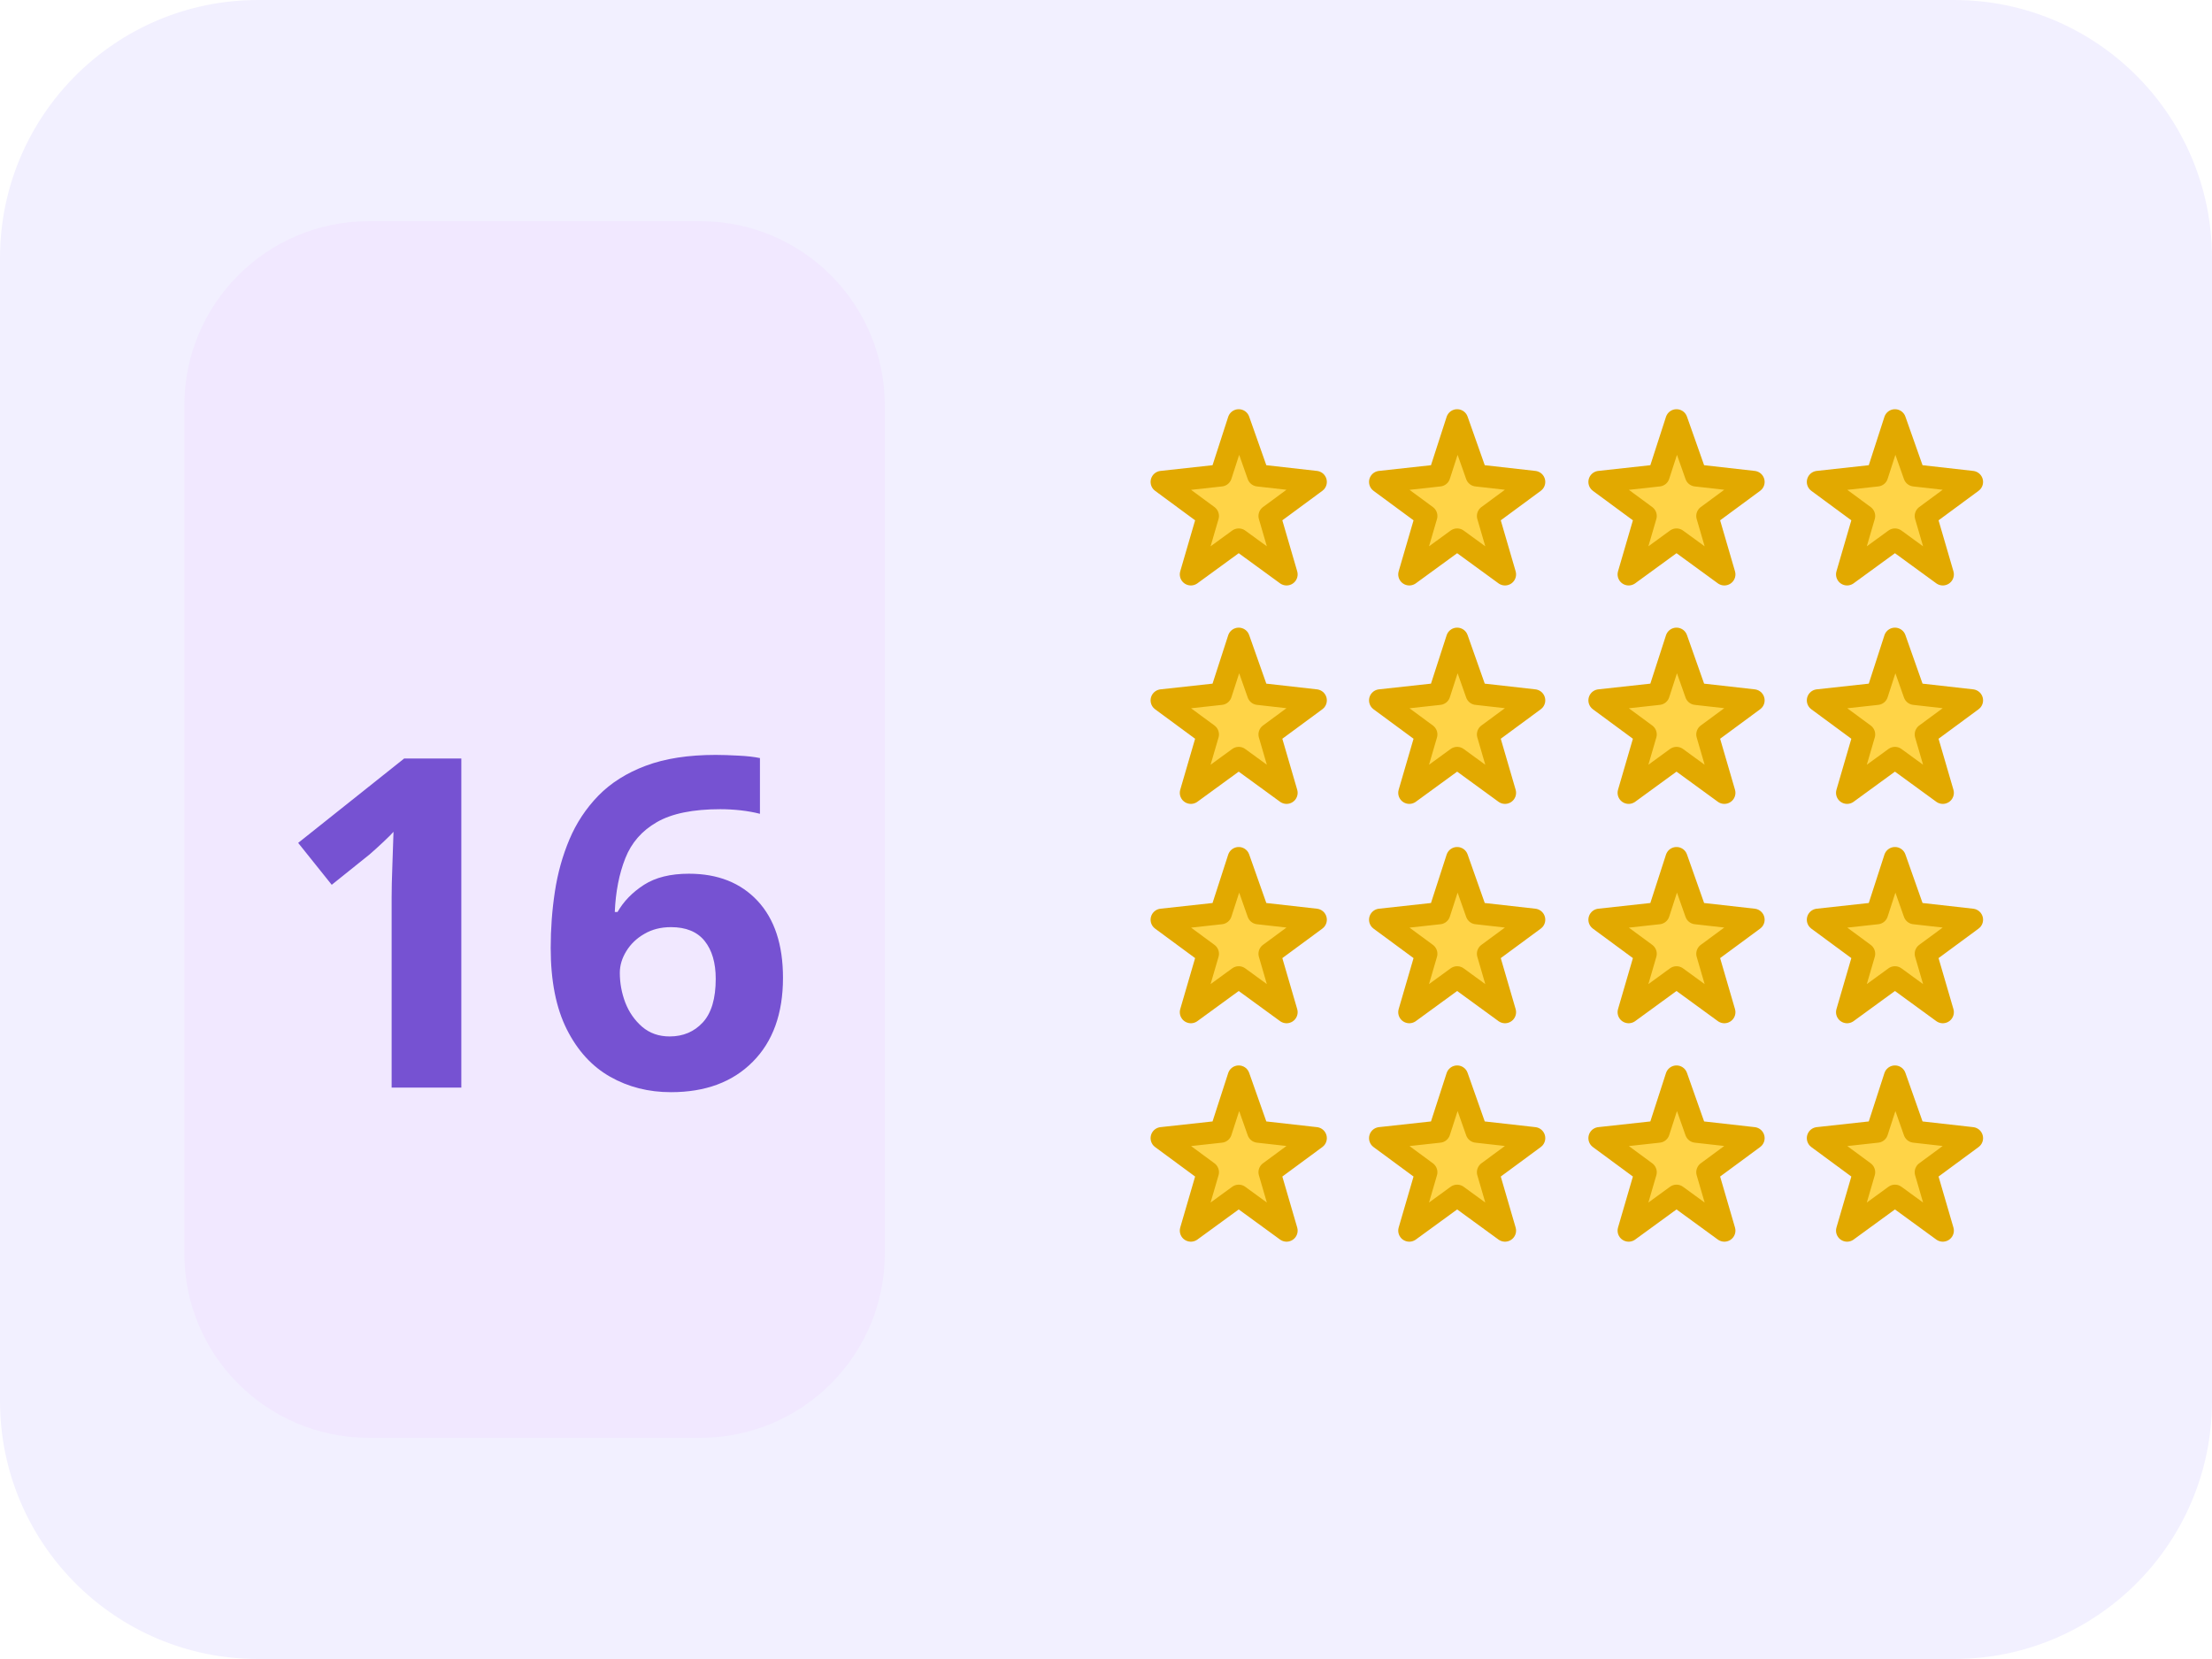
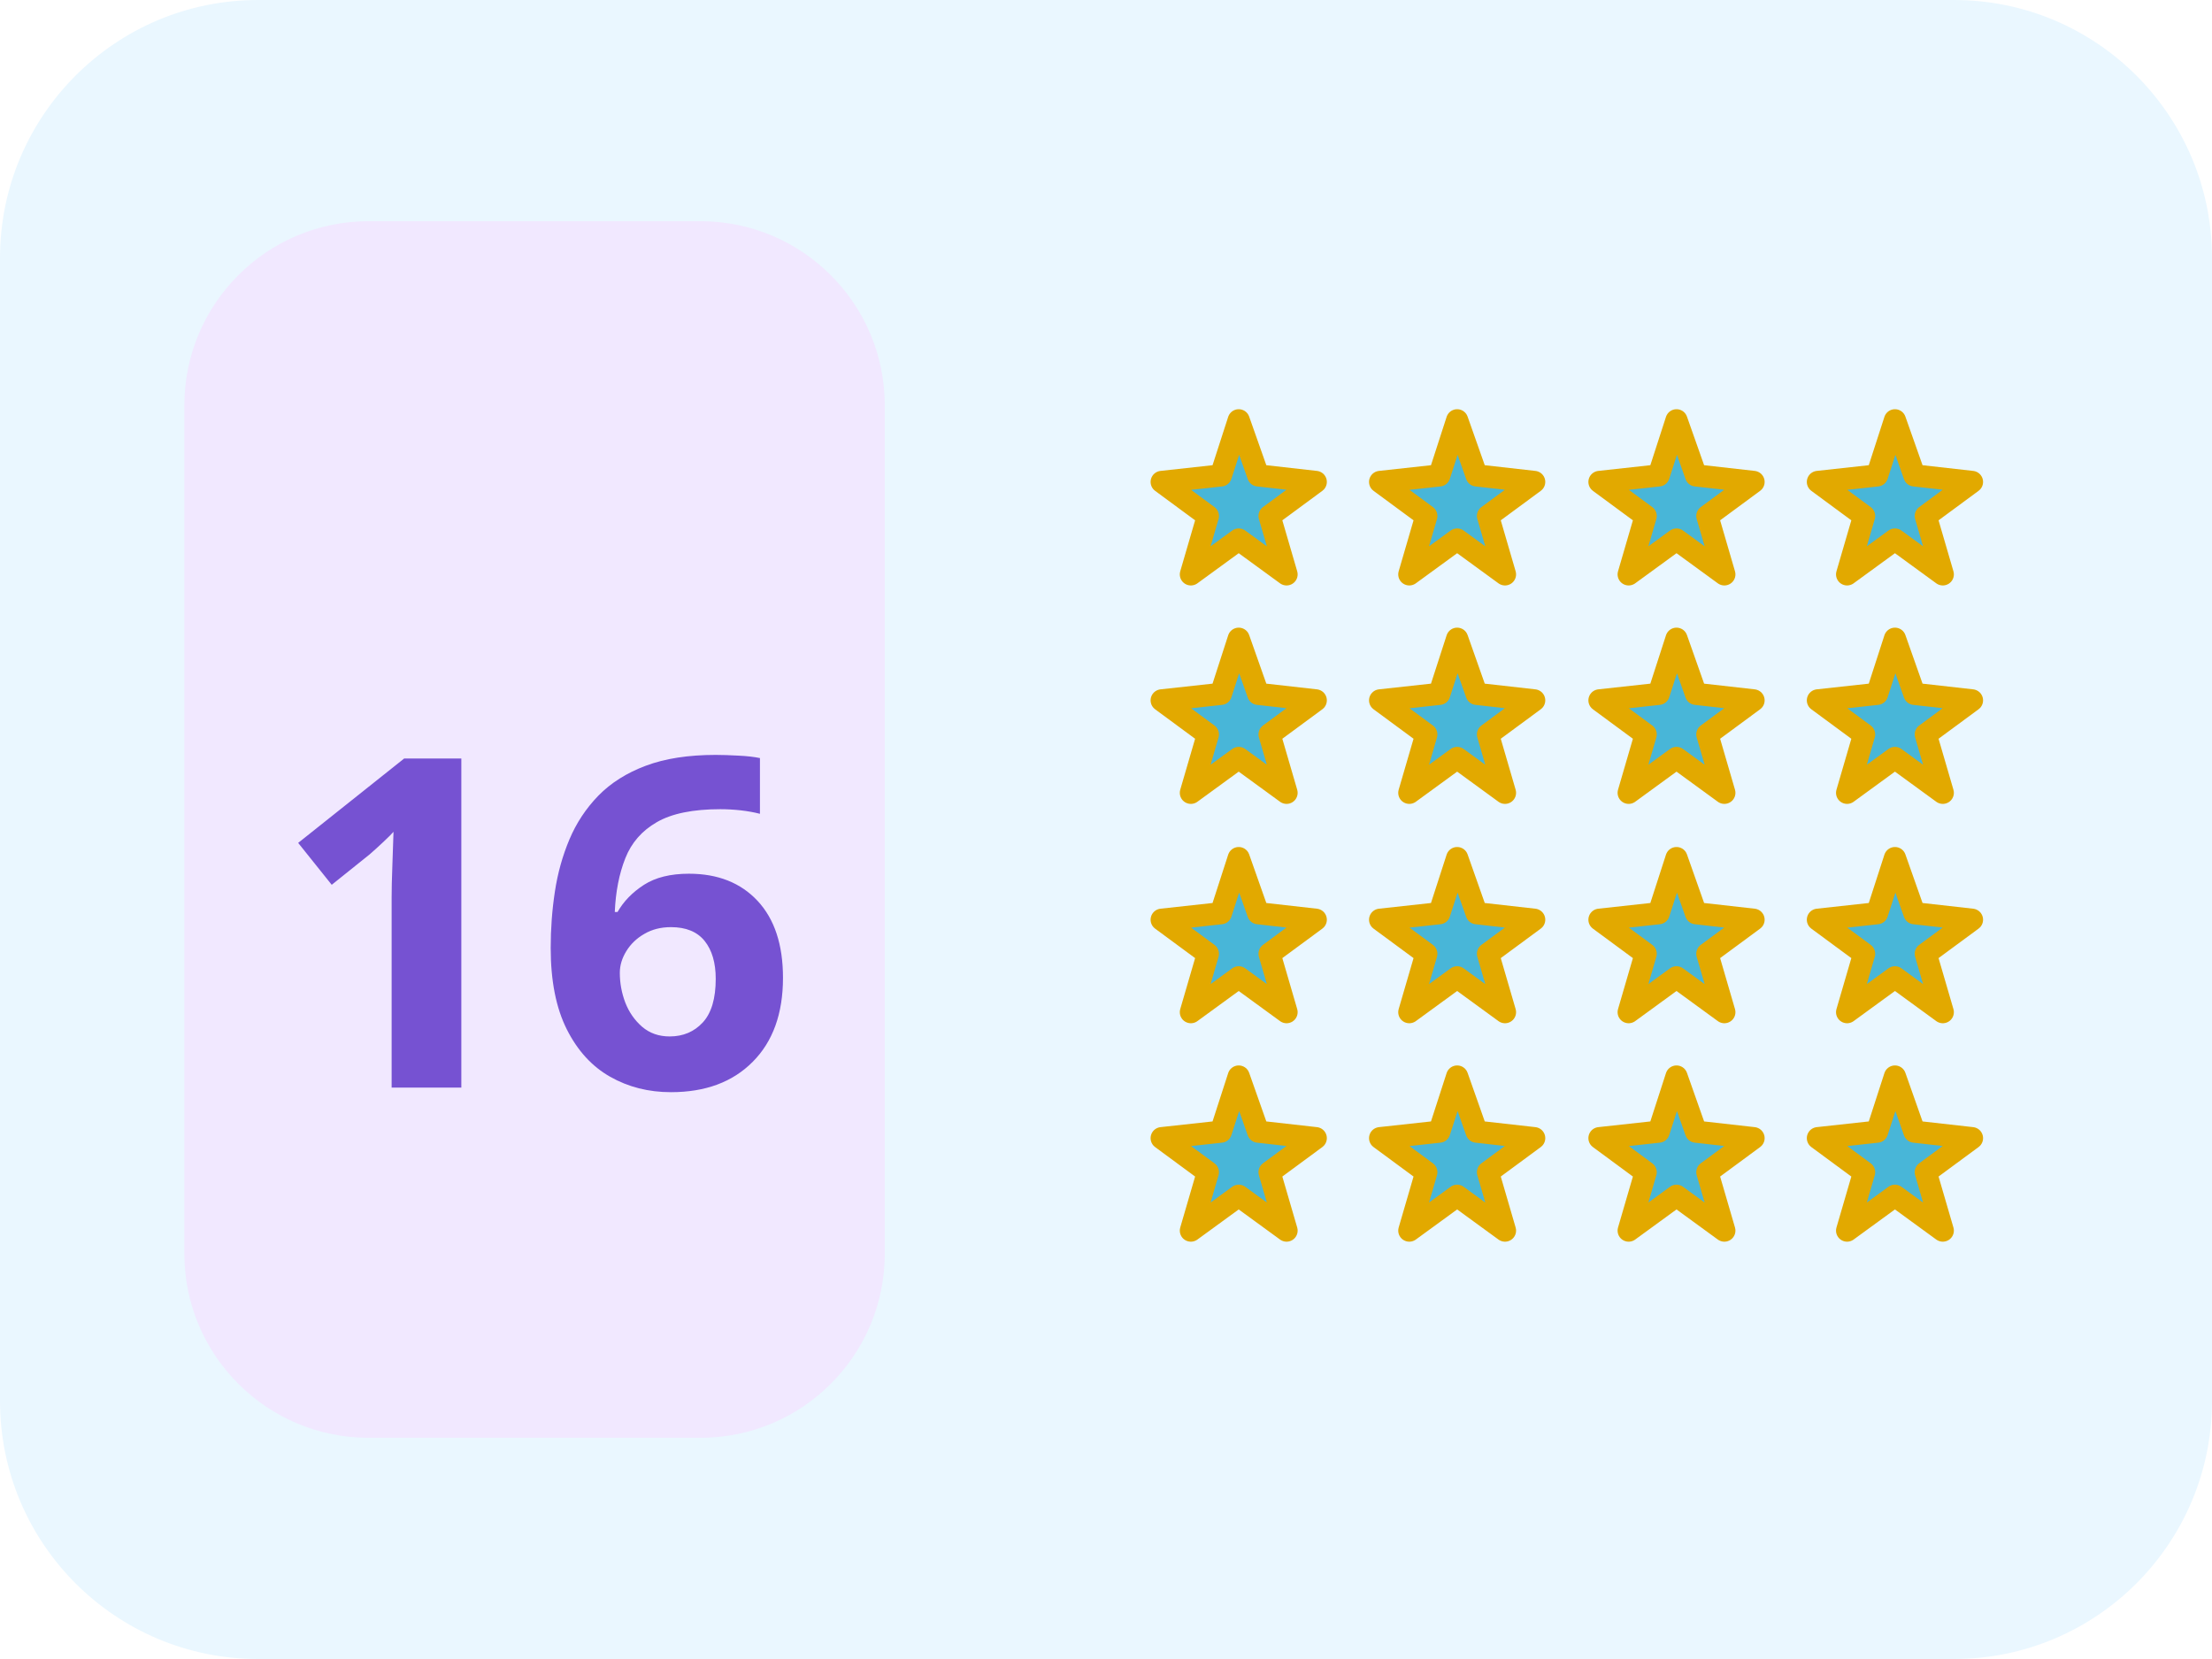
- <svg xmlns="http://www.w3.org/2000/svg" viewBox="0 0 240 180" role="img" aria-label="undefined个彩色魔法星星和数字undefined">
-   <rect width="240" height="180" rx="28" fill="#f2f0ff" />
+ <svg xmlns="http://www.w3.org/2000/svg" viewBox="0 0 240 180" role="img" aria-label="十六个彩色魔法星星和数字十六">
+   <rect width="240" height="180" rx="28" fill="#eaf7ff" />
  <rect x="20" y="24" width="76" height="132" rx="20" fill="#f1e8ff" />
  <text x="58" y="118" text-anchor="middle" font-family="Nunito, sans-serif" font-size="50" font-weight="900" fill="#7652d2">16</text>
-   <path d="M0 -1 L0.24 -0.32 L0.95 -0.24 L0.38 0.18 L0.59 0.9 L0 0.47 L-0.59 0.9 L-0.38 0.18 L-0.95 -0.24 L-0.22 -0.32 Z" transform="translate(134.4 54.4) scale(8.80)" fill="#ffd447" stroke="#e2a900" stroke-width="0.273" stroke-linejoin="round" />
-   <path d="M0 -1 L0.24 -0.32 L0.95 -0.24 L0.38 0.18 L0.59 0.9 L0 0.47 L-0.59 0.9 L-0.38 0.18 L-0.95 -0.24 L-0.22 -0.32 Z" transform="translate(158.1 54.4) scale(8.80)" fill="#ffd447" stroke="#e2a900" stroke-width="0.273" stroke-linejoin="round" />
-   <path d="M0 -1 L0.24 -0.32 L0.95 -0.24 L0.38 0.18 L0.59 0.9 L0 0.47 L-0.59 0.9 L-0.38 0.18 L-0.95 -0.24 L-0.22 -0.32 Z" transform="translate(181.9 54.4) scale(8.80)" fill="#ffd447" stroke="#e2a900" stroke-width="0.273" stroke-linejoin="round" />
-   <path d="M0 -1 L0.24 -0.32 L0.95 -0.24 L0.38 0.18 L0.59 0.9 L0 0.47 L-0.59 0.9 L-0.38 0.18 L-0.95 -0.24 L-0.22 -0.32 Z" transform="translate(205.6 54.4) scale(8.80)" fill="#ffd447" stroke="#e2a900" stroke-width="0.273" stroke-linejoin="round" />
-   <path d="M0 -1 L0.24 -0.32 L0.95 -0.24 L0.38 0.18 L0.59 0.9 L0 0.47 L-0.59 0.9 L-0.38 0.18 L-0.95 -0.24 L-0.22 -0.32 Z" transform="translate(134.4 78.1) scale(8.80)" fill="#ffd447" stroke="#e2a900" stroke-width="0.273" stroke-linejoin="round" />
-   <path d="M0 -1 L0.24 -0.32 L0.95 -0.24 L0.38 0.18 L0.59 0.9 L0 0.47 L-0.59 0.9 L-0.38 0.18 L-0.95 -0.24 L-0.22 -0.32 Z" transform="translate(158.1 78.1) scale(8.80)" fill="#ffd447" stroke="#e2a900" stroke-width="0.273" stroke-linejoin="round" />
-   <path d="M0 -1 L0.24 -0.32 L0.95 -0.24 L0.38 0.18 L0.59 0.9 L0 0.47 L-0.59 0.9 L-0.38 0.18 L-0.95 -0.24 L-0.22 -0.32 Z" transform="translate(181.9 78.1) scale(8.80)" fill="#ffd447" stroke="#e2a900" stroke-width="0.273" stroke-linejoin="round" />
-   <path d="M0 -1 L0.24 -0.32 L0.95 -0.24 L0.38 0.18 L0.59 0.9 L0 0.47 L-0.59 0.9 L-0.38 0.18 L-0.95 -0.24 L-0.22 -0.32 Z" transform="translate(205.6 78.1) scale(8.80)" fill="#ffd447" stroke="#e2a900" stroke-width="0.273" stroke-linejoin="round" />
-   <path d="M0 -1 L0.24 -0.32 L0.95 -0.24 L0.38 0.18 L0.59 0.9 L0 0.47 L-0.59 0.9 L-0.38 0.18 L-0.95 -0.24 L-0.22 -0.32 Z" transform="translate(134.4 101.9) scale(8.80)" fill="#ffd447" stroke="#e2a900" stroke-width="0.273" stroke-linejoin="round" />
-   <path d="M0 -1 L0.24 -0.32 L0.95 -0.24 L0.38 0.18 L0.59 0.9 L0 0.47 L-0.59 0.9 L-0.38 0.18 L-0.95 -0.24 L-0.22 -0.32 Z" transform="translate(158.1 101.9) scale(8.80)" fill="#ffd447" stroke="#e2a900" stroke-width="0.273" stroke-linejoin="round" />
-   <path d="M0 -1 L0.24 -0.32 L0.95 -0.24 L0.38 0.18 L0.59 0.9 L0 0.47 L-0.59 0.9 L-0.38 0.18 L-0.95 -0.24 L-0.22 -0.32 Z" transform="translate(181.9 101.9) scale(8.80)" fill="#ffd447" stroke="#e2a900" stroke-width="0.273" stroke-linejoin="round" />
-   <path d="M0 -1 L0.24 -0.32 L0.95 -0.24 L0.38 0.18 L0.59 0.9 L0 0.47 L-0.59 0.9 L-0.38 0.18 L-0.95 -0.24 L-0.22 -0.32 Z" transform="translate(205.6 101.9) scale(8.80)" fill="#ffd447" stroke="#e2a900" stroke-width="0.273" stroke-linejoin="round" />
-   <path d="M0 -1 L0.24 -0.32 L0.95 -0.24 L0.38 0.18 L0.59 0.9 L0 0.47 L-0.59 0.9 L-0.38 0.18 L-0.95 -0.24 L-0.22 -0.32 Z" transform="translate(134.4 125.6) scale(8.80)" fill="#ffd447" stroke="#e2a900" stroke-width="0.273" stroke-linejoin="round" />
-   <path d="M0 -1 L0.24 -0.32 L0.95 -0.24 L0.38 0.18 L0.59 0.9 L0 0.47 L-0.59 0.9 L-0.38 0.18 L-0.95 -0.24 L-0.22 -0.32 Z" transform="translate(158.1 125.6) scale(8.80)" fill="#ffd447" stroke="#e2a900" stroke-width="0.273" stroke-linejoin="round" />
-   <path d="M0 -1 L0.24 -0.32 L0.95 -0.24 L0.38 0.18 L0.59 0.9 L0 0.47 L-0.59 0.9 L-0.38 0.18 L-0.95 -0.24 L-0.22 -0.32 Z" transform="translate(181.9 125.6) scale(8.80)" fill="#ffd447" stroke="#e2a900" stroke-width="0.273" stroke-linejoin="round" />
-   <path d="M0 -1 L0.24 -0.32 L0.95 -0.24 L0.38 0.18 L0.59 0.9 L0 0.47 L-0.59 0.9 L-0.38 0.18 L-0.95 -0.24 L-0.22 -0.32 Z" transform="translate(205.6 125.6) scale(8.80)" fill="#ffd447" stroke="#e2a900" stroke-width="0.273" stroke-linejoin="round" />
+   <path d="M0 -1 L0.24 -0.32 L0.95 -0.24 L0.38 0.18 L0.59 0.9 L0 0.47 L-0.59 0.9 L-0.38 0.18 L-0.95 -0.24 L-0.22 -0.32 Z" transform="translate(134.4 54.4) scale(8.80)" fill="#48b6d8" stroke="#e2a900" stroke-width="0.273" stroke-linejoin="round" />
+   <path d="M0 -1 L0.24 -0.32 L0.95 -0.24 L0.38 0.18 L0.59 0.9 L0 0.47 L-0.59 0.9 L-0.38 0.18 L-0.95 -0.24 L-0.22 -0.32 Z" transform="translate(158.1 54.4) scale(8.80)" fill="#48b6d8" stroke="#e2a900" stroke-width="0.273" stroke-linejoin="round" />
+   <path d="M0 -1 L0.24 -0.32 L0.95 -0.24 L0.38 0.18 L0.59 0.9 L0 0.47 L-0.59 0.9 L-0.38 0.18 L-0.95 -0.24 L-0.22 -0.32 Z" transform="translate(181.9 54.4) scale(8.80)" fill="#48b6d8" stroke="#e2a900" stroke-width="0.273" stroke-linejoin="round" />
+   <path d="M0 -1 L0.24 -0.32 L0.95 -0.24 L0.38 0.18 L0.59 0.9 L0 0.47 L-0.59 0.9 L-0.38 0.18 L-0.95 -0.24 L-0.22 -0.32 Z" transform="translate(205.6 54.4) scale(8.80)" fill="#48b6d8" stroke="#e2a900" stroke-width="0.273" stroke-linejoin="round" />
+   <path d="M0 -1 L0.24 -0.32 L0.95 -0.24 L0.38 0.18 L0.59 0.9 L0 0.47 L-0.59 0.9 L-0.38 0.18 L-0.95 -0.24 L-0.22 -0.32 Z" transform="translate(134.4 78.1) scale(8.80)" fill="#48b6d8" stroke="#e2a900" stroke-width="0.273" stroke-linejoin="round" />
+   <path d="M0 -1 L0.24 -0.32 L0.95 -0.24 L0.38 0.18 L0.59 0.9 L0 0.47 L-0.59 0.9 L-0.38 0.18 L-0.95 -0.24 L-0.22 -0.32 Z" transform="translate(158.1 78.1) scale(8.80)" fill="#48b6d8" stroke="#e2a900" stroke-width="0.273" stroke-linejoin="round" />
+   <path d="M0 -1 L0.24 -0.32 L0.95 -0.24 L0.38 0.18 L0.59 0.9 L0 0.47 L-0.59 0.9 L-0.38 0.18 L-0.95 -0.24 L-0.22 -0.32 Z" transform="translate(181.9 78.1) scale(8.80)" fill="#48b6d8" stroke="#e2a900" stroke-width="0.273" stroke-linejoin="round" />
+   <path d="M0 -1 L0.24 -0.32 L0.95 -0.24 L0.38 0.18 L0.59 0.9 L0 0.47 L-0.59 0.9 L-0.38 0.18 L-0.95 -0.24 L-0.22 -0.32 Z" transform="translate(205.6 78.1) scale(8.80)" fill="#48b6d8" stroke="#e2a900" stroke-width="0.273" stroke-linejoin="round" />
+   <path d="M0 -1 L0.24 -0.32 L0.95 -0.24 L0.38 0.18 L0.59 0.9 L0 0.47 L-0.59 0.9 L-0.38 0.18 L-0.95 -0.24 L-0.22 -0.32 Z" transform="translate(134.4 101.9) scale(8.80)" fill="#48b6d8" stroke="#e2a900" stroke-width="0.273" stroke-linejoin="round" />
+   <path d="M0 -1 L0.24 -0.32 L0.95 -0.24 L0.38 0.18 L0.59 0.9 L0 0.47 L-0.59 0.9 L-0.38 0.18 L-0.95 -0.24 L-0.22 -0.32 Z" transform="translate(158.1 101.9) scale(8.80)" fill="#48b6d8" stroke="#e2a900" stroke-width="0.273" stroke-linejoin="round" />
+   <path d="M0 -1 L0.24 -0.32 L0.95 -0.24 L0.38 0.18 L0.59 0.9 L0 0.47 L-0.59 0.9 L-0.38 0.18 L-0.95 -0.24 L-0.22 -0.32 Z" transform="translate(181.9 101.9) scale(8.80)" fill="#48b6d8" stroke="#e2a900" stroke-width="0.273" stroke-linejoin="round" />
+   <path d="M0 -1 L0.24 -0.32 L0.95 -0.24 L0.38 0.18 L0.59 0.9 L0 0.47 L-0.59 0.9 L-0.38 0.18 L-0.95 -0.24 L-0.22 -0.32 Z" transform="translate(205.6 101.9) scale(8.80)" fill="#48b6d8" stroke="#e2a900" stroke-width="0.273" stroke-linejoin="round" />
+   <path d="M0 -1 L0.24 -0.32 L0.95 -0.24 L0.38 0.18 L0.59 0.9 L0 0.47 L-0.59 0.9 L-0.38 0.18 L-0.95 -0.24 L-0.22 -0.32 Z" transform="translate(134.4 125.6) scale(8.80)" fill="#48b6d8" stroke="#e2a900" stroke-width="0.273" stroke-linejoin="round" />
+   <path d="M0 -1 L0.24 -0.32 L0.95 -0.24 L0.38 0.18 L0.59 0.9 L0 0.47 L-0.59 0.9 L-0.38 0.18 L-0.95 -0.24 L-0.22 -0.32 Z" transform="translate(158.1 125.6) scale(8.80)" fill="#48b6d8" stroke="#e2a900" stroke-width="0.273" stroke-linejoin="round" />
+   <path d="M0 -1 L0.24 -0.32 L0.95 -0.24 L0.38 0.18 L0.59 0.9 L0 0.47 L-0.59 0.9 L-0.38 0.18 L-0.95 -0.24 L-0.22 -0.32 Z" transform="translate(181.9 125.6) scale(8.80)" fill="#48b6d8" stroke="#e2a900" stroke-width="0.273" stroke-linejoin="round" />
+   <path d="M0 -1 L0.24 -0.32 L0.95 -0.24 L0.38 0.18 L0.59 0.9 L0 0.47 L-0.59 0.9 L-0.38 0.18 L-0.95 -0.24 L-0.22 -0.32 Z" transform="translate(205.6 125.6) scale(8.80)" fill="#48b6d8" stroke="#e2a900" stroke-width="0.273" stroke-linejoin="round" />
</svg>
